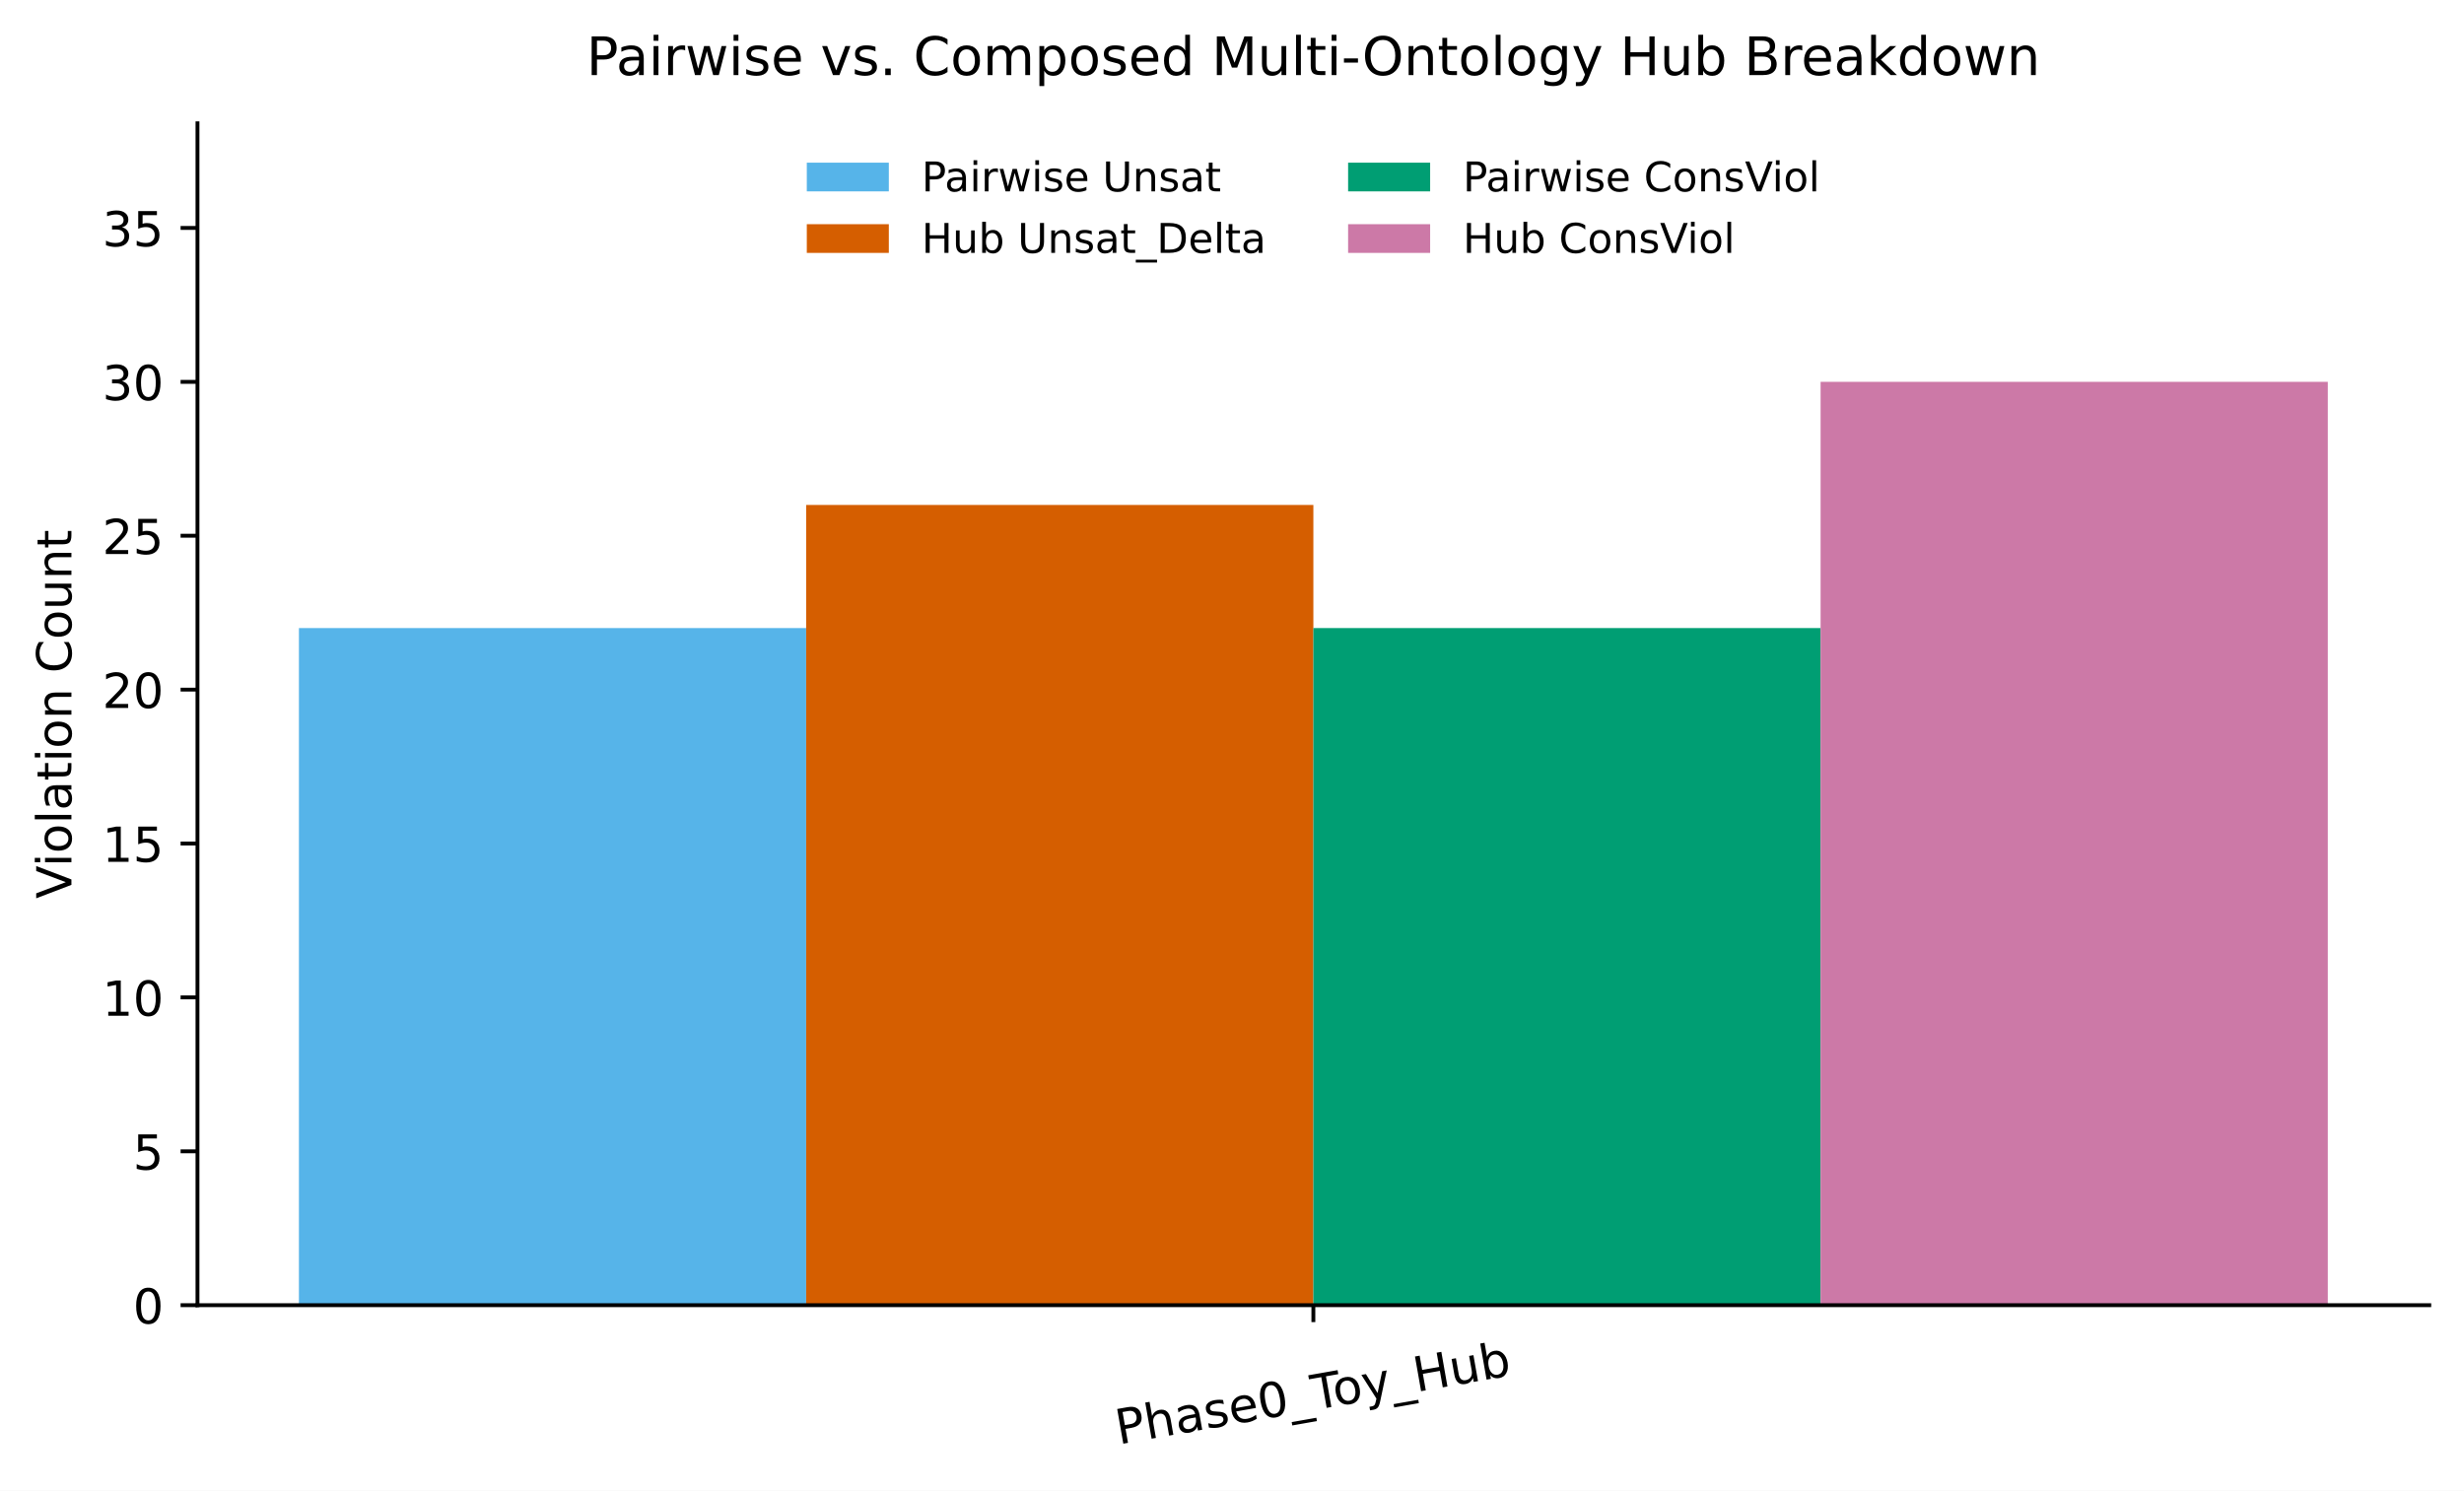
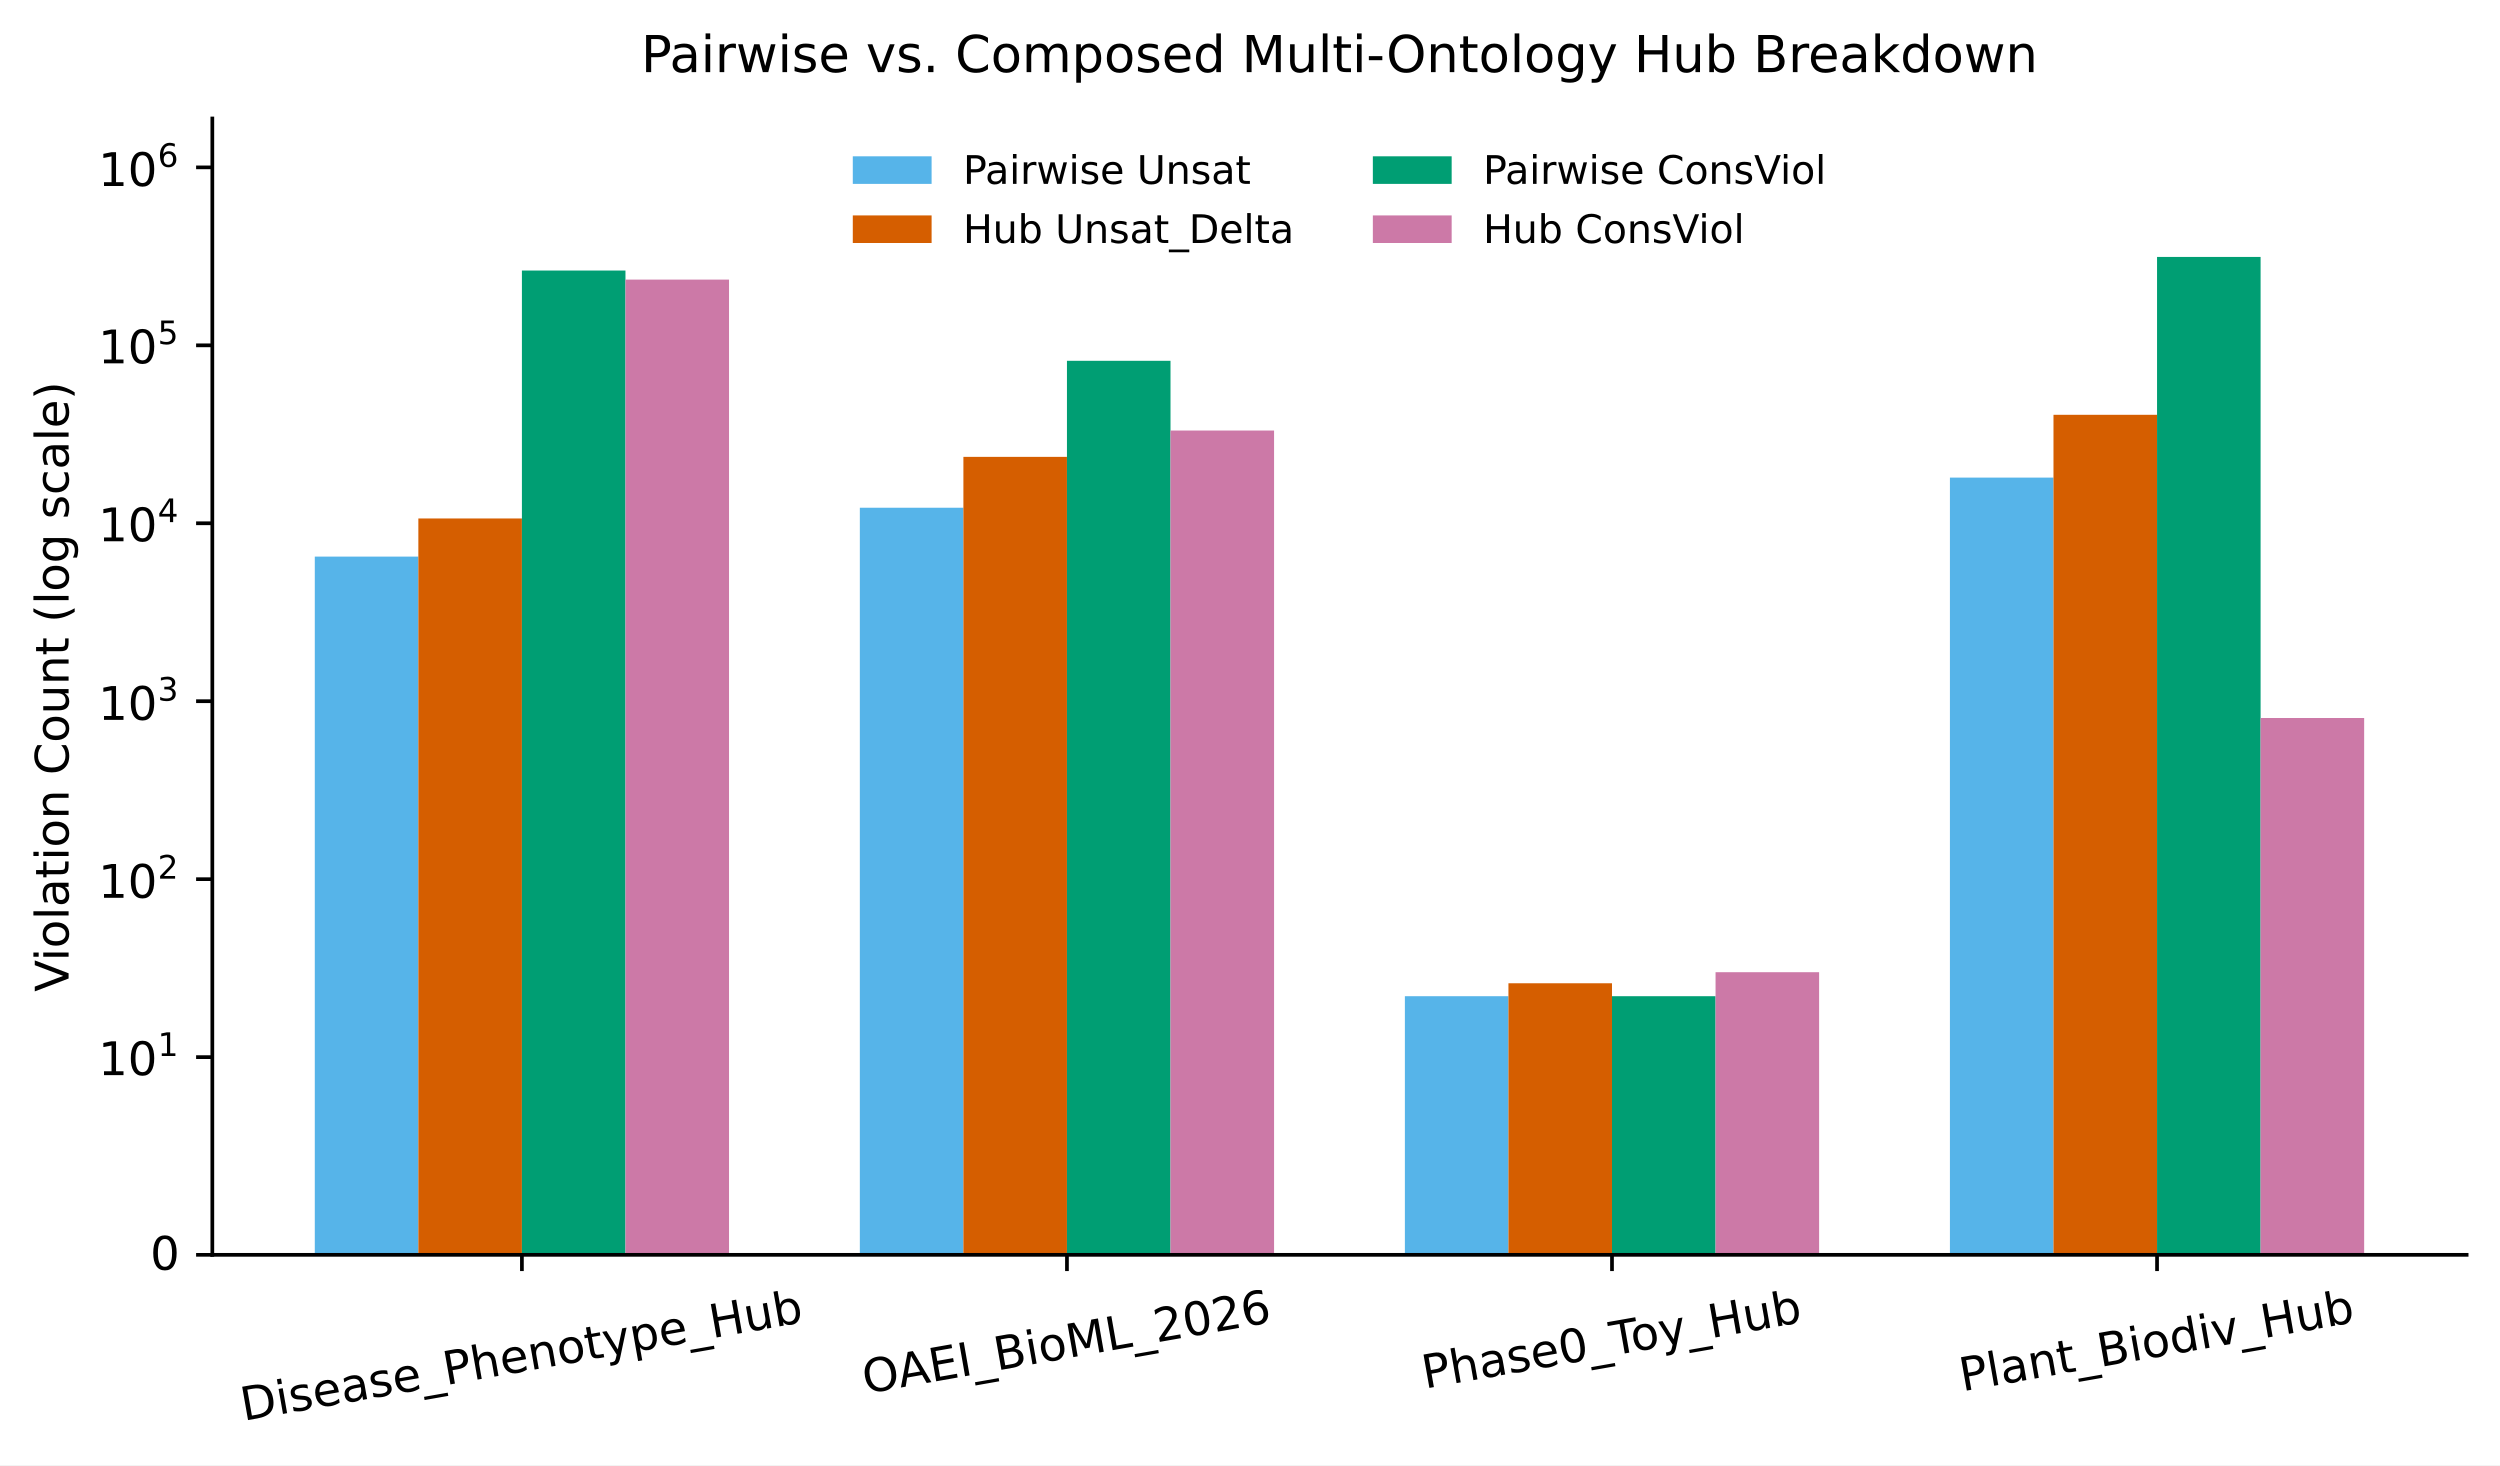
- <svg xmlns="http://www.w3.org/2000/svg" xmlns:xlink="http://www.w3.org/1999/xlink" width="510.643pt" height="308.967pt" viewBox="0 0 510.643 308.967" version="1.1">
+ <svg xmlns="http://www.w3.org/2000/svg" xmlns:xlink="http://www.w3.org/1999/xlink" width="539.278pt" height="316.063pt" viewBox="0 0 539.278 316.063" version="1.1">
  <defs>
    <style type="text/css">*{stroke-linejoin: round; stroke-linecap: butt}</style>
  </defs>
  <g id="figure_1">
    <g id="patch_1">
-       <path d="M 0 308.967  L 510.643 308.967  L 510.643 0  L 0 0  z " style="fill: #ffffff" />
+       <path d="M 0 316.063  L 539.278 316.063  L 539.278 0  L 0 0  z " style="fill: #ffffff" />
    </g>
    <g id="axes_1">
      <g id="patch_2">
-         <path d="M 40.926 270.527  L 503.443 270.527  L 503.443 25.558  L 40.926 25.558  z " style="fill: #ffffff" />
+         <path d="M 45.801 270.681  L 532.078 270.681  L 532.078 25.558  L 45.801 25.558  z " style="fill: #ffffff" />
      </g>
      <g id="patch_3">
-         <path d="M 61.949 270.527  L 167.067 270.527  L 167.067 130.18  L 61.949 130.18  z " clip-path="url(#p6a21dea058)" style="fill: #56b4e9" />
+         <path d="M 67.904 270.681  L 90.243 270.681  L 90.243 120.059  L 67.904 120.059  z " clip-path="url(#pee250a582e)" style="fill: #56b4e9" />
      </g>
      <g id="patch_4">
-         <path d="M 167.067 270.527  L 272.185 270.527  L 272.185 104.663  L 167.067 104.663  z " clip-path="url(#p6a21dea058)" style="fill: #d55e00" />
+         <path d="M 185.476 270.681  L 207.815 270.681  L 207.815 109.529  L 185.476 109.529  z " clip-path="url(#pee250a582e)" style="fill: #56b4e9" />
      </g>
      <g id="patch_5">
-         <path d="M 272.185 270.527  L 377.302 270.527  L 377.302 130.18  L 272.185 130.18  z " clip-path="url(#p6a21dea058)" style="fill: #009e73" />
+         <path d="M 303.048 270.681  L 325.387 270.681  L 325.387 214.887  L 303.048 214.887  z " clip-path="url(#pee250a582e)" style="fill: #56b4e9" />
      </g>
      <g id="patch_6">
-         <path d="M 377.302 270.527  L 482.42 270.527  L 482.42 79.145  L 377.302 79.145  z " clip-path="url(#p6a21dea058)" style="fill: #cc79a7" />
+         <path d="M 420.62 270.681  L 442.959 270.681  L 442.959 103.024  L 420.62 103.024  z " clip-path="url(#pee250a582e)" style="fill: #56b4e9" />
+       </g>
+       <g id="patch_7">
+         <path d="M 90.243 270.681  L 112.582 270.681  L 112.582 111.835  L 90.243 111.835  z " clip-path="url(#pee250a582e)" style="fill: #d55e00" />
+       </g>
+       <g id="patch_8">
+         <path d="M 207.815 270.681  L 230.154 270.681  L 230.154 98.547  L 207.815 98.547  z " clip-path="url(#pee250a582e)" style="fill: #d55e00" />
+       </g>
+       <g id="patch_9">
+         <path d="M 325.387 270.681  L 347.726 270.681  L 347.726 212.102  L 325.387 212.102  z " clip-path="url(#pee250a582e)" style="fill: #d55e00" />
+       </g>
+       <g id="patch_10">
+         <path d="M 442.959 270.681  L 465.298 270.681  L 465.298 89.476  L 442.959 89.476  z " clip-path="url(#pee250a582e)" style="fill: #d55e00" />
+       </g>
+       <g id="patch_11">
+         <path d="M 112.582 270.681  L 134.92 270.681  L 134.92 58.362  L 112.582 58.362  z " clip-path="url(#pee250a582e)" style="fill: #009e73" />
+       </g>
+       <g id="patch_12">
+         <path d="M 230.154 270.681  L 252.492 270.681  L 252.492 77.835  L 230.154 77.835  z " clip-path="url(#pee250a582e)" style="fill: #009e73" />
+       </g>
+       <g id="patch_13">
+         <path d="M 347.726 270.681  L 370.064 270.681  L 370.064 214.887  L 347.726 214.887  z " clip-path="url(#pee250a582e)" style="fill: #009e73" />
+       </g>
+       <g id="patch_14">
+         <path d="M 465.298 270.681  L 487.636 270.681  L 487.636 55.428  L 465.298 55.428  z " clip-path="url(#pee250a582e)" style="fill: #009e73" />
+       </g>
+       <g id="patch_15">
+         <path d="M 134.92 270.681  L 157.259 270.681  L 157.259 60.307  L 134.92 60.307  z " clip-path="url(#pee250a582e)" style="fill: #cc79a7" />
+       </g>
+       <g id="patch_16">
+         <path d="M 252.492 270.681  L 274.831 270.681  L 274.831 92.875  L 252.492 92.875  z " clip-path="url(#pee250a582e)" style="fill: #cc79a7" />
+       </g>
+       <g id="patch_17">
+         <path d="M 370.064 270.681  L 392.403 270.681  L 392.403 209.716  L 370.064 209.716  z " clip-path="url(#pee250a582e)" style="fill: #cc79a7" />
+       </g>
+       <g id="patch_18">
+         <path d="M 487.636 270.681  L 509.975 270.681  L 509.975 154.876  L 487.636 154.876  z " clip-path="url(#pee250a582e)" style="fill: #cc79a7" />
      </g>
      <g id="matplotlib.axis_1">
        <g id="xtick_1">
          <g id="line2d_1">
            <defs>
-               <path id="m51d96e93ac" d="M 0 0  L 0 3.5  " style="stroke: #000000; stroke-width: 0.8" />
+               <path id="m20a0ade04a" d="M 0 0  L 0 3.5  " style="stroke: #000000; stroke-width: 0.8" />
            </defs>
            <g>
-               <use xlink:href="#m51d96e93ac" x="272.185" y="270.527" style="stroke: #000000; stroke-width: 0.8" />
+               <use xlink:href="#m20a0ade04a" x="112.582" y="270.681" style="stroke: #000000; stroke-width: 0.8" />
            </g>
          </g>
          <g id="text_1">
-             <text style="font-size: 10px; font-family: 'DejaVu Sans', 'Arial', 'Helvetica', sans-serif" transform="translate(231.8286 299.4009) rotate(-10)">Phase0_Toy_Hub</text>
+             <text style="font-size: 10px; font-family: 'DejaVu Sans', 'Arial', 'Helvetica', sans-serif" transform="translate(52.53868 306.4972) rotate(-10)">Disease_Phenotype_Hub</text>
+           </g>
+         </g>
+         <g id="xtick_2">
+           <g id="line2d_2">
+             <g>
+               <use xlink:href="#m20a0ade04a" x="230.154" y="270.681" style="stroke: #000000; stroke-width: 0.8" />
+             </g>
+           </g>
+           <g id="text_2">
+             <text style="font-size: 10px; font-family: 'DejaVu Sans', 'Arial', 'Helvetica', sans-serif" transform="translate(186.6754 300.6556) rotate(-10)">OAEI_BioML_2026</text>
+           </g>
+         </g>
+         <g id="xtick_3">
+           <g id="line2d_3">
+             <g>
+               <use xlink:href="#m20a0ade04a" x="347.726" y="270.681" style="stroke: #000000; stroke-width: 0.8" />
+             </g>
+           </g>
+           <g id="text_3">
+             <text style="font-size: 10px; font-family: 'DejaVu Sans', 'Arial', 'Helvetica', sans-serif" transform="translate(307.3695 299.5545) rotate(-10)">Phase0_Toy_Hub</text>
+           </g>
+         </g>
+         <g id="xtick_4">
+           <g id="line2d_4">
+             <g>
+               <use xlink:href="#m20a0ade04a" x="465.298" y="270.681" style="stroke: #000000; stroke-width: 0.8" />
+             </g>
+           </g>
+           <g id="text_4">
+             <text style="font-size: 10px; font-family: 'DejaVu Sans', 'Arial', 'Helvetica', sans-serif" transform="translate(423.302 300.1327) rotate(-10)">Plant_Biodiv_Hub</text>
          </g>
        </g>
      </g>
      <g id="matplotlib.axis_2">
        <g id="ytick_1">
-           <g id="line2d_2">
+           <g id="line2d_5">
            <defs>
-               <path id="m668fc867ff" d="M 0 0  L -3.5 0  " style="stroke: #000000; stroke-width: 0.8" />
+               <path id="m739513594d" d="M 0 0  L -3.5 0  " style="stroke: #000000; stroke-width: 0.8" />
            </defs>
            <g>
-               <use xlink:href="#m668fc867ff" x="40.926" y="270.527" style="stroke: #000000; stroke-width: 0.8" />
-             </g>
-           </g>
-           <g id="text_2">
-             <text style="font-size: 10px; font-family: 'DejaVu Sans', 'Arial', 'Helvetica', sans-serif; text-anchor: end" x="33.926" y="274.326" transform="rotate(-0 33.92578 274.3259)">0</text>
+               <use xlink:href="#m739513594d" x="45.801" y="270.681" style="stroke: #000000; stroke-width: 0.8" />
+             </g>
+           </g>
+           <g id="text_5">
+             <g transform="translate(32.40078 274.4795)">
+               <text>
+                 <tspan x="0" y="-0.578" style="font-size: 10px; font-family: 'DejaVu Sans'">0</tspan>
+               </text>
+             </g>
          </g>
        </g>
        <g id="ytick_2">
-           <g id="line2d_3">
-             <g>
-               <use xlink:href="#m668fc867ff" x="40.926" y="238.63" style="stroke: #000000; stroke-width: 0.8" />
-             </g>
-           </g>
-           <g id="text_3">
-             <text style="font-size: 10px; font-family: 'DejaVu Sans', 'Arial', 'Helvetica', sans-serif; text-anchor: end" x="33.926" y="242.429" transform="rotate(-0 33.92578 242.429)">5</text>
+           <g id="line2d_6">
+             <g>
+               <use xlink:href="#m739513594d" x="45.801" y="228.031" style="stroke: #000000; stroke-width: 0.8" />
+             </g>
+           </g>
+           <g id="text_6">
+             <g transform="translate(21.20078 232.6805)">
+               <text>
+                 <tspan x="0" y="-0.762" style="font-size: 10px; font-family: 'DejaVu Sans'">1</tspan>
+                 <tspan x="6.362" y="-0.762" style="font-size: 10px; font-family: 'DejaVu Sans'">0</tspan>
+                 <tspan x="12.82" y="-4.892" style="font-size: 7px; font-family: 'DejaVu Sans'">1</tspan>
+               </text>
+             </g>
          </g>
        </g>
        <g id="ytick_3">
-           <g id="line2d_4">
-             <g>
-               <use xlink:href="#m668fc867ff" x="40.926" y="206.733" style="stroke: #000000; stroke-width: 0.8" />
-             </g>
-           </g>
-           <g id="text_4">
-             <text style="font-size: 10px; font-family: 'DejaVu Sans', 'Arial', 'Helvetica', sans-serif; text-anchor: end" x="33.926" y="210.532" transform="rotate(-0 33.92578 210.532)">10</text>
+           <g id="line2d_7">
+             <g>
+               <use xlink:href="#m739513594d" x="45.801" y="189.645" style="stroke: #000000; stroke-width: 0.8" />
+             </g>
+           </g>
+           <g id="text_7">
+             <g transform="translate(21.20078 194.3454)">
+               <text>
+                 <tspan x="0" y="-0.675" style="font-size: 10px; font-family: 'DejaVu Sans'">1</tspan>
+                 <tspan x="6.362" y="-0.675" style="font-size: 10px; font-family: 'DejaVu Sans'">0</tspan>
+                 <tspan x="12.82" y="-4.805" style="font-size: 7px; font-family: 'DejaVu Sans'">2</tspan>
+               </text>
+             </g>
          </g>
        </g>
        <g id="ytick_4">
-           <g id="line2d_5">
-             <g>
-               <use xlink:href="#m668fc867ff" x="40.926" y="174.836" style="stroke: #000000; stroke-width: 0.8" />
-             </g>
-           </g>
-           <g id="text_5">
-             <text style="font-size: 10px; font-family: 'DejaVu Sans', 'Arial', 'Helvetica', sans-serif; text-anchor: end" x="33.926" y="178.635" transform="rotate(-0 33.92578 178.635)">15</text>
+           <g id="line2d_8">
+             <g>
+               <use xlink:href="#m739513594d" x="45.801" y="151.26" style="stroke: #000000; stroke-width: 0.8" />
+             </g>
+           </g>
+           <g id="text_8">
+             <g transform="translate(21.20078 155.9602)">
+               <text>
+                 <tspan x="0" y="-0.675" style="font-size: 10px; font-family: 'DejaVu Sans'">1</tspan>
+                 <tspan x="6.362" y="-0.675" style="font-size: 10px; font-family: 'DejaVu Sans'">0</tspan>
+                 <tspan x="12.82" y="-4.805" style="font-size: 7px; font-family: 'DejaVu Sans'">3</tspan>
+               </text>
+             </g>
          </g>
        </g>
        <g id="ytick_5">
-           <g id="line2d_6">
-             <g>
-               <use xlink:href="#m668fc867ff" x="40.926" y="142.939" style="stroke: #000000; stroke-width: 0.8" />
-             </g>
-           </g>
-           <g id="text_6">
-             <text style="font-size: 10px; font-family: 'DejaVu Sans', 'Arial', 'Helvetica', sans-serif; text-anchor: end" x="33.926" y="146.738" transform="rotate(-0 33.92578 146.738)">20</text>
+           <g id="line2d_9">
+             <g>
+               <use xlink:href="#m739513594d" x="45.801" y="112.875" style="stroke: #000000; stroke-width: 0.8" />
+             </g>
+           </g>
+           <g id="text_9">
+             <g transform="translate(21.20078 117.525)">
+               <text>
+                 <tspan x="0" y="-0.762" style="font-size: 10px; font-family: 'DejaVu Sans'">1</tspan>
+                 <tspan x="6.362" y="-0.762" style="font-size: 10px; font-family: 'DejaVu Sans'">0</tspan>
+                 <tspan x="12.82" y="-4.892" style="font-size: 7px; font-family: 'DejaVu Sans'">4</tspan>
+               </text>
+             </g>
          </g>
        </g>
        <g id="ytick_6">
-           <g id="line2d_7">
-             <g>
-               <use xlink:href="#m668fc867ff" x="40.926" y="111.042" style="stroke: #000000; stroke-width: 0.8" />
-             </g>
-           </g>
-           <g id="text_7">
-             <text style="font-size: 10px; font-family: 'DejaVu Sans', 'Arial', 'Helvetica', sans-serif; text-anchor: end" x="33.926" y="114.841" transform="rotate(-0 33.92578 114.841)">25</text>
+           <g id="line2d_10">
+             <g>
+               <use xlink:href="#m739513594d" x="45.801" y="74.49" style="stroke: #000000; stroke-width: 0.8" />
+             </g>
+           </g>
+           <g id="text_10">
+             <g transform="translate(21.20078 79.13988)">
+               <text>
+                 <tspan x="0" y="-0.762" style="font-size: 10px; font-family: 'DejaVu Sans'">1</tspan>
+                 <tspan x="6.362" y="-0.762" style="font-size: 10px; font-family: 'DejaVu Sans'">0</tspan>
+                 <tspan x="12.82" y="-4.892" style="font-size: 7px; font-family: 'DejaVu Sans'">5</tspan>
+               </text>
+             </g>
          </g>
        </g>
        <g id="ytick_7">
-           <g id="line2d_8">
-             <g>
-               <use xlink:href="#m668fc867ff" x="40.926" y="79.145" style="stroke: #000000; stroke-width: 0.8" />
-             </g>
-           </g>
-           <g id="text_8">
-             <text style="font-size: 10px; font-family: 'DejaVu Sans', 'Arial', 'Helvetica', sans-serif; text-anchor: end" x="33.926" y="82.944" transform="rotate(-0 33.92578 82.94404)">30</text>
-           </g>
-         </g>
-         <g id="ytick_8">
-           <g id="line2d_9">
-             <g>
-               <use xlink:href="#m668fc867ff" x="40.926" y="47.248" style="stroke: #000000; stroke-width: 0.8" />
-             </g>
-           </g>
-           <g id="text_9">
-             <text style="font-size: 10px; font-family: 'DejaVu Sans', 'Arial', 'Helvetica', sans-serif; text-anchor: end" x="33.926" y="51.047" transform="rotate(-0 33.92578 51.04706)">35</text>
-           </g>
-         </g>
-         <g id="text_10">
-           <text style="font-size: 10px; font-family: 'DejaVu Sans', 'Arial', 'Helvetica', sans-serif; text-anchor: middle" x="14.798" y="148.043" transform="rotate(-90 14.79844 148.0427)">Violation Count</text>
-         </g>
-       </g>
-       <g id="patch_7">
-         <path d="M 40.926 270.527  L 40.926 25.558  " style="fill: none; stroke: #000000; stroke-width: 0.8; stroke-linejoin: miter; stroke-linecap: square" />
-       </g>
-       <g id="patch_8">
-         <path d="M 40.926 270.527  L 503.443 270.527  " style="fill: none; stroke: #000000; stroke-width: 0.8; stroke-linejoin: miter; stroke-linecap: square" />
-       </g>
-       <g id="text_11">
-         <text style="font-size: 11px; font-family: 'DejaVu Sans', 'Arial', 'Helvetica', sans-serif; text-anchor: middle" x="272.185" y="15.558" transform="rotate(-0 272.1846 15.55828)">Pairwise vs. Composed Multi-Ontology Hub Breakdown</text>
+           <g id="line2d_11">
+             <g>
+               <use xlink:href="#m739513594d" x="45.801" y="36.105" style="stroke: #000000; stroke-width: 0.8" />
+             </g>
+           </g>
+           <g id="text_11">
+             <g transform="translate(21.20078 40.80472)">
+               <text>
+                 <tspan x="0" y="-0.675" style="font-size: 10px; font-family: 'DejaVu Sans'">1</tspan>
+                 <tspan x="6.362" y="-0.675" style="font-size: 10px; font-family: 'DejaVu Sans'">0</tspan>
+                 <tspan x="12.82" y="-4.805" style="font-size: 7px; font-family: 'DejaVu Sans'">6</tspan>
+               </text>
+             </g>
+           </g>
+         </g>
+         <g id="text_12">
+           <text style="font-size: 10px; font-family: 'DejaVu Sans', 'Arial', 'Helvetica', sans-serif; text-anchor: middle" x="14.798" y="148.119" transform="rotate(-90 14.79844 148.1195)">Violation Count (log scale)</text>
+         </g>
+       </g>
+       <g id="patch_19">
+         <path d="M 45.801 270.681  L 45.801 25.558  " style="fill: none; stroke: #000000; stroke-width: 0.8; stroke-linejoin: miter; stroke-linecap: square" />
+       </g>
+       <g id="patch_20">
+         <path d="M 45.801 270.681  L 532.078 270.681  " style="fill: none; stroke: #000000; stroke-width: 0.8; stroke-linejoin: miter; stroke-linecap: square" />
+       </g>
+       <g id="text_13">
+         <text style="font-size: 11px; font-family: 'DejaVu Sans', 'Arial', 'Helvetica', sans-serif; text-anchor: middle" x="288.94" y="15.558" transform="rotate(-0 288.9396 15.55828)">Pairwise vs. Composed Multi-Ontology Hub Breakdown</text>
      </g>
      <g id="legend_1">
-         <g id="patch_9">
-           <path d="M 167.202 39.667  L 184.202 39.667  L 184.202 33.717  L 167.202 33.717  z " style="fill: #56b4e9" />
-         </g>
-         <g id="text_12">
-           <text style="font-size: 8.5px; font-family: 'DejaVu Sans', 'Arial', 'Helvetica', sans-serif; text-anchor: start" x="191.002" y="39.667" transform="rotate(-0 191.0023 39.66695)">Pairwise Unsat</text>
-         </g>
-         <g id="patch_10">
-           <path d="M 167.202 52.418  L 184.202 52.418  L 184.202 46.468  L 167.202 46.468  z " style="fill: #d55e00" />
-         </g>
-         <g id="text_13">
-           <text style="font-size: 8.5px; font-family: 'DejaVu Sans', 'Arial', 'Helvetica', sans-serif; text-anchor: start" x="191.002" y="52.418" transform="rotate(-0 191.0023 52.41762)">Hub Unsat_Delta</text>
-         </g>
-         <g id="patch_11">
-           <path d="M 279.384 39.667  L 296.384 39.667  L 296.384 33.717  L 279.384 33.717  z " style="fill: #009e73" />
+         <g id="patch_21">
+           <path d="M 183.957 39.667  L 200.957 39.667  L 200.957 33.717  L 183.957 33.717  z " style="fill: #56b4e9" />
        </g>
        <g id="text_14">
-           <text style="font-size: 8.5px; font-family: 'DejaVu Sans', 'Arial', 'Helvetica', sans-serif; text-anchor: start" x="303.184" y="39.667" transform="rotate(-0 303.1837 39.66695)">Pairwise ConsViol</text>
-         </g>
-         <g id="patch_12">
-           <path d="M 279.384 52.418  L 296.384 52.418  L 296.384 46.468  L 279.384 46.468  z " style="fill: #cc79a7" />
+           <text style="font-size: 8.5px; font-family: 'DejaVu Sans', 'Arial', 'Helvetica', sans-serif; text-anchor: start" x="207.757" y="39.667" transform="rotate(-0 207.7573 39.66695)">Pairwise Unsat</text>
+         </g>
+         <g id="patch_22">
+           <path d="M 183.957 52.418  L 200.957 52.418  L 200.957 46.468  L 183.957 46.468  z " style="fill: #d55e00" />
        </g>
        <g id="text_15">
-           <text style="font-size: 8.5px; font-family: 'DejaVu Sans', 'Arial', 'Helvetica', sans-serif; text-anchor: start" x="303.184" y="52.418" transform="rotate(-0 303.1837 52.41762)">Hub ConsViol</text>
+           <text style="font-size: 8.5px; font-family: 'DejaVu Sans', 'Arial', 'Helvetica', sans-serif; text-anchor: start" x="207.757" y="52.418" transform="rotate(-0 207.7573 52.41762)">Hub Unsat_Delta</text>
+         </g>
+         <g id="patch_23">
+           <path d="M 296.139 39.667  L 313.139 39.667  L 313.139 33.717  L 296.139 33.717  z " style="fill: #009e73" />
+         </g>
+         <g id="text_16">
+           <text style="font-size: 8.5px; font-family: 'DejaVu Sans', 'Arial', 'Helvetica', sans-serif; text-anchor: start" x="319.939" y="39.667" transform="rotate(-0 319.9387 39.66695)">Pairwise ConsViol</text>
+         </g>
+         <g id="patch_24">
+           <path d="M 296.139 52.418  L 313.139 52.418  L 313.139 46.468  L 296.139 46.468  z " style="fill: #cc79a7" />
+         </g>
+         <g id="text_17">
+           <text style="font-size: 8.5px; font-family: 'DejaVu Sans', 'Arial', 'Helvetica', sans-serif; text-anchor: start" x="319.939" y="52.418" transform="rotate(-0 319.9387 52.41762)">Hub ConsViol</text>
        </g>
      </g>
    </g>
  </g>
  <defs>
-     <clipPath id="p6a21dea058">
-       <rect x="40.926" y="25.558" width="462.518" height="244.969" />
+     <clipPath id="pee250a582e">
+       <rect x="45.801" y="25.558" width="486.278" height="245.122" />
    </clipPath>
  </defs>
</svg>
